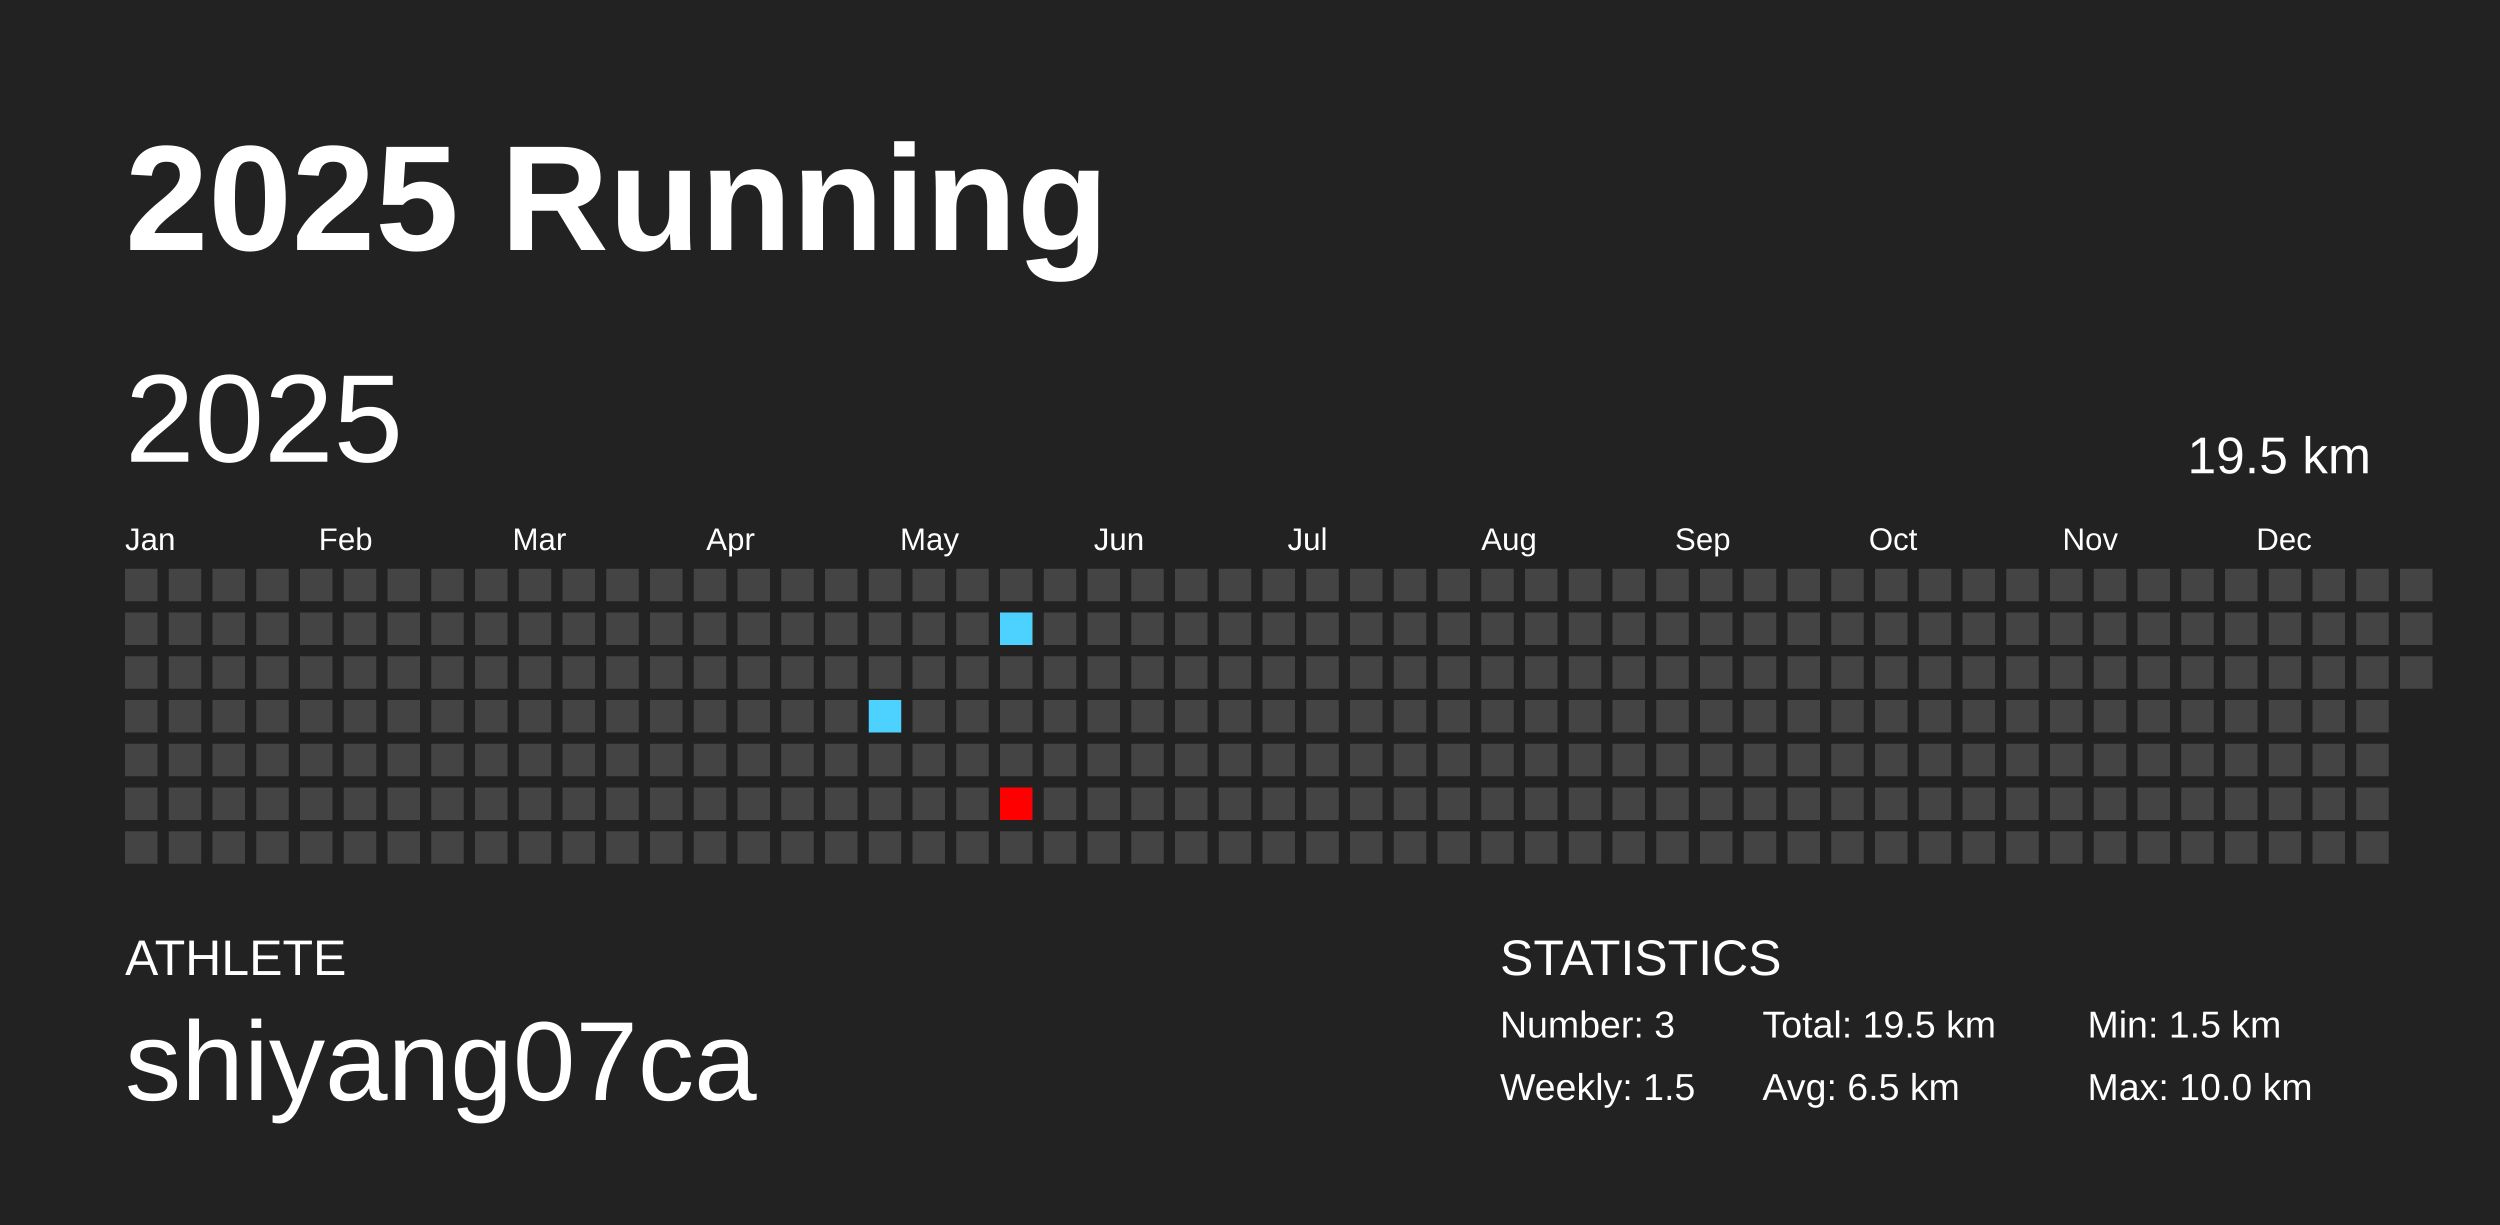
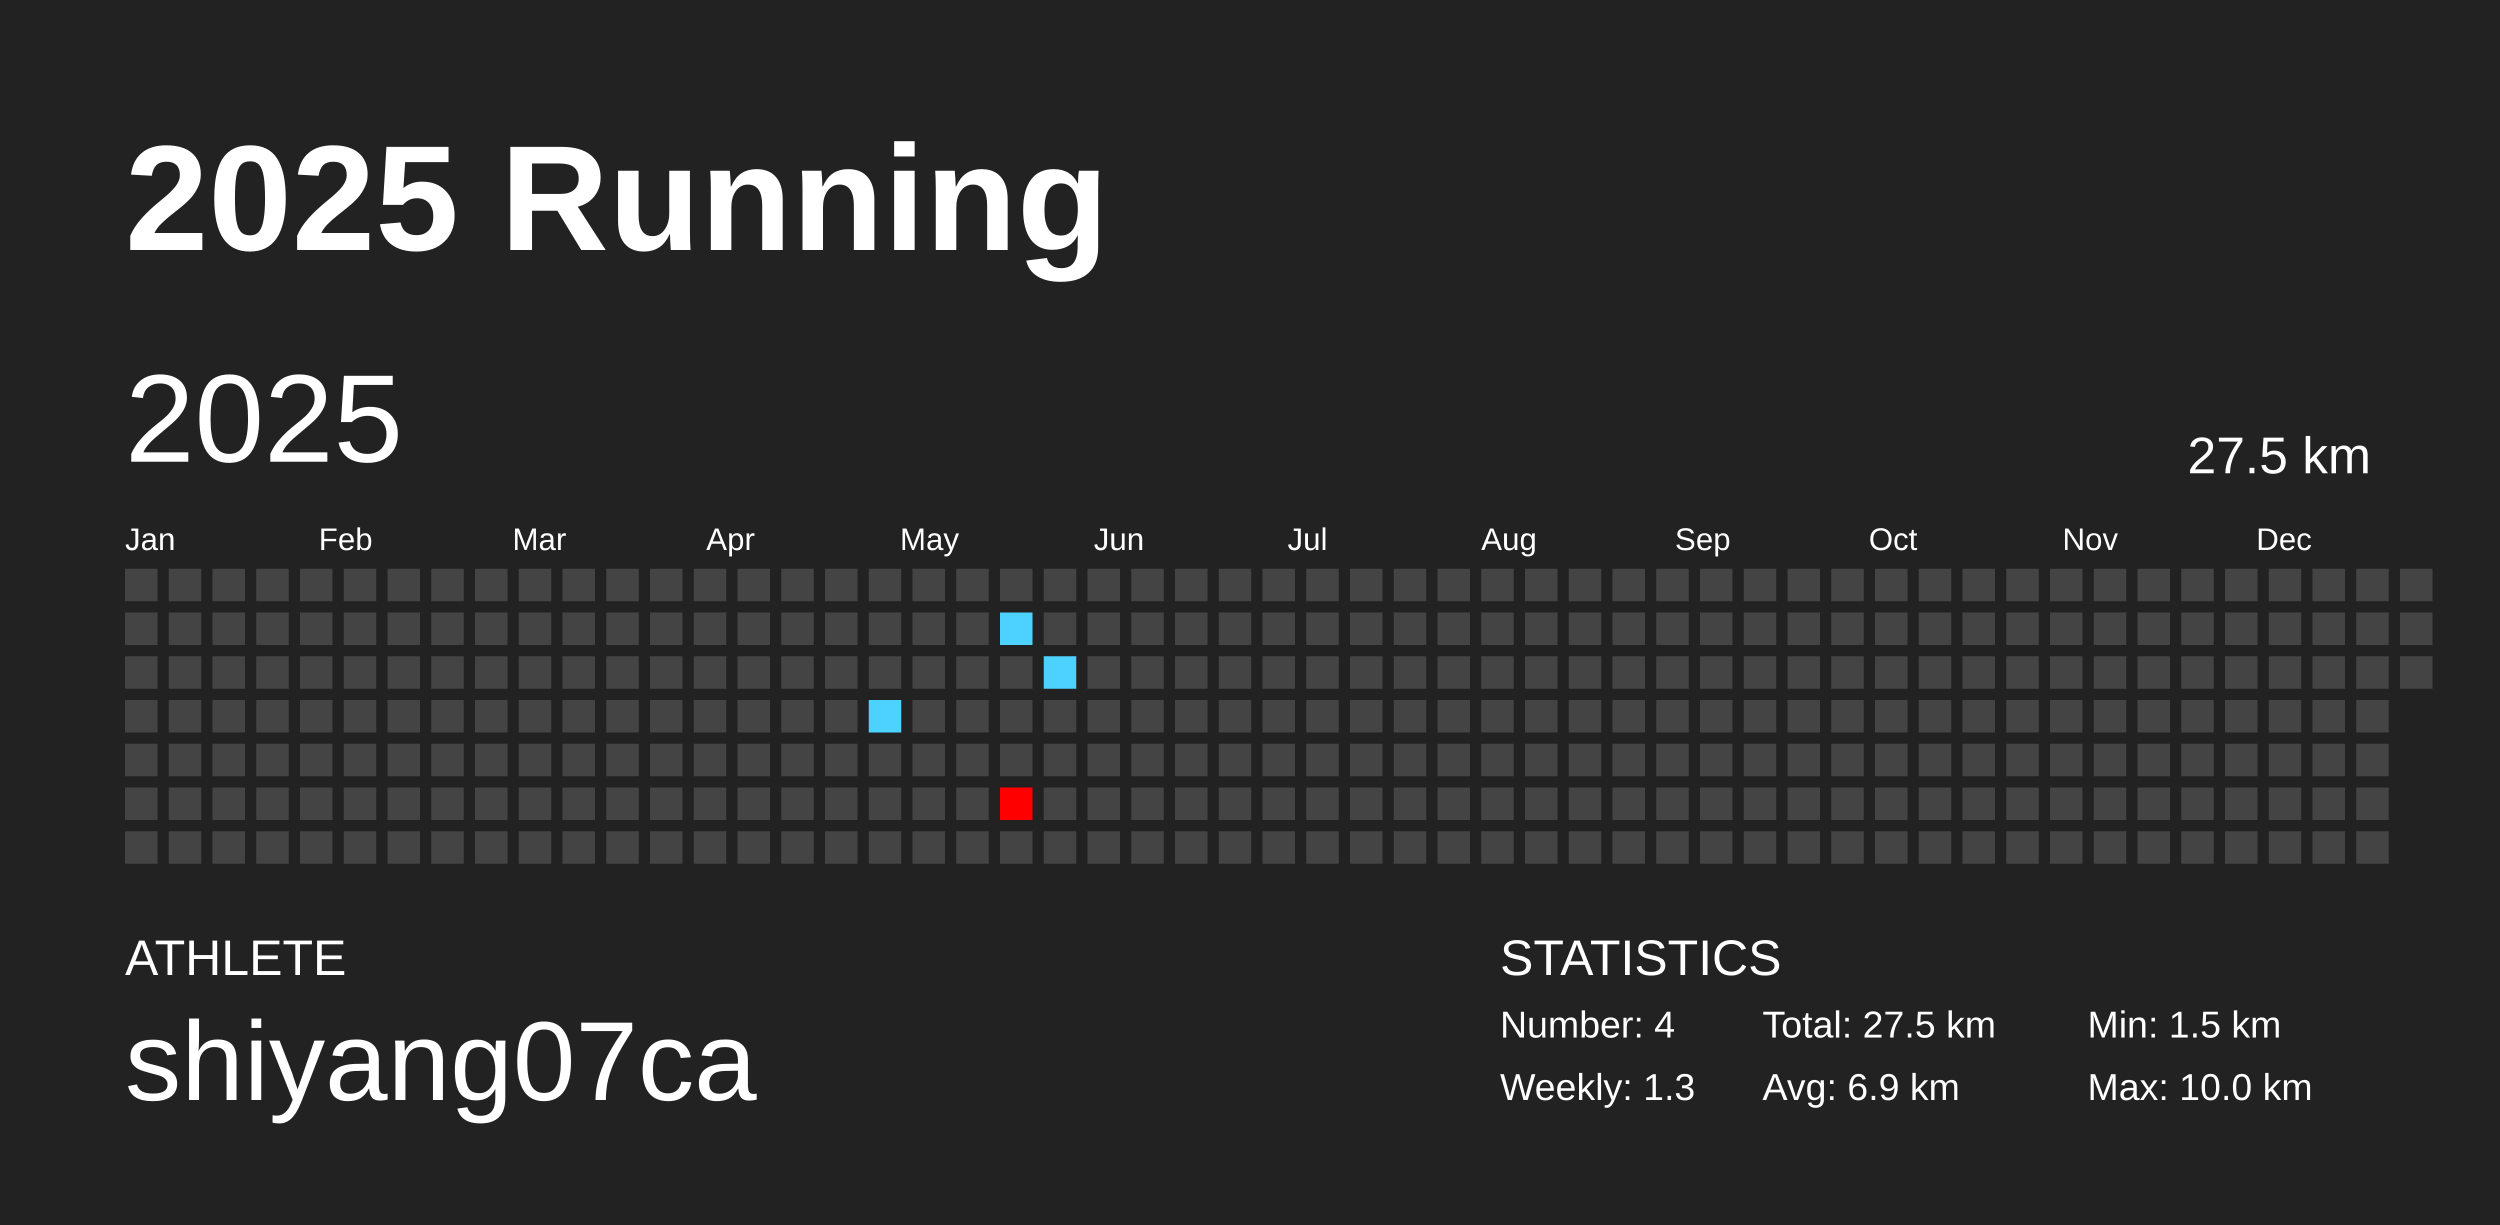
<svg xmlns="http://www.w3.org/2000/svg" baseProfile="full" height="98mm" version="1.1" viewBox="0,0,200,98" width="200mm">
  <defs />
  <rect fill="#222222" height="98" width="200" x="0" y="0" />
  <text fill="#FFFFFF" style="font-size:12px; font-family:Arial; font-weight:bold;" x="10" y="20">2025 Running</text>
  <text fill="#FFFFFF" style="font-size:4px; font-family:Arial" x="10" y="78">ATHLETE</text>
  <text fill="#FFFFFF" style="font-size:9px; font-family:Arial" x="10" y="88">shiyang07ca</text>
  <text fill="#FFFFFF" style="font-size:4px; font-family:Arial" x="120" y="78">STATISTICS</text>
-   <text fill="#FFFFFF" style="font-size:3px; font-family:Arial" x="120" y="83">Number: 3</text>
-   <text fill="#FFFFFF" style="font-size:3px; font-family:Arial" x="120" y="88">Weekly: 1.5</text>
-   <text fill="#FFFFFF" style="font-size:3px; font-family:Arial" x="141" y="83">Total: 19.5 km</text>
-   <text fill="#FFFFFF" style="font-size:3px; font-family:Arial" x="141" y="88">Avg: 6.5 km</text>
+   <text fill="#FFFFFF" style="font-size:3px; font-family:Arial" x="120" y="83">Number: 4</text>
+   <text fill="#FFFFFF" style="font-size:3px; font-family:Arial" x="120" y="88">Weekly: 1.3</text>
+   <text fill="#FFFFFF" style="font-size:3px; font-family:Arial" x="141" y="83">Total: 27.5 km</text>
+   <text fill="#FFFFFF" style="font-size:3px; font-family:Arial" x="141" y="88">Avg: 6.9 km</text>
  <text fill="#FFFFFF" style="font-size:3px; font-family:Arial" x="167" y="83">Min: 1.5 km</text>
  <text fill="#FFFFFF" style="font-size:3px; font-family:Arial" x="167" y="88">Max: 10.0 km</text>
  <text dominant-baseline="hanging" fill="#FFFFFF" style="font-size:10.0px; font-family:Arial;" x="10" y="30">2025</text>
-   <text dominant-baseline="hanging" fill="#FFFFFF" style="font-size:4.125px; font-family:Arial;" x="175" y="35">19.5 km</text>
+   <text dominant-baseline="hanging" fill="#FFFFFF" style="font-size:4.125px; font-family:Arial;" x="175" y="35">27.5 km</text>
  <text fill="#FFFFFF" style="font-size:2.5px; font-family:Arial" x="10.0" y="44">Jan</text>
  <text fill="#FFFFFF" style="font-size:2.5px; font-family:Arial" x="25.5" y="44">Feb</text>
  <text fill="#FFFFFF" style="font-size:2.5px; font-family:Arial" x="41.0" y="44">Mar</text>
  <text fill="#FFFFFF" style="font-size:2.5px; font-family:Arial" x="56.5" y="44">Apr</text>
  <text fill="#FFFFFF" style="font-size:2.5px; font-family:Arial" x="72.0" y="44">May</text>
  <text fill="#FFFFFF" style="font-size:2.5px; font-family:Arial" x="87.5" y="44">Jun</text>
  <text fill="#FFFFFF" style="font-size:2.5px; font-family:Arial" x="103.0" y="44">Jul</text>
  <text fill="#FFFFFF" style="font-size:2.5px; font-family:Arial" x="118.5" y="44">Aug</text>
  <text fill="#FFFFFF" style="font-size:2.5px; font-family:Arial" x="134.0" y="44">Sep</text>
  <text fill="#FFFFFF" style="font-size:2.5px; font-family:Arial" x="149.5" y="44">Oct</text>
  <text fill="#FFFFFF" style="font-size:2.5px; font-family:Arial" x="165.0" y="44">Nov</text>
  <text fill="#FFFFFF" style="font-size:2.5px; font-family:Arial" x="180.5" y="44">Dec</text>
  <rect fill="#444444" height="2.6" width="2.6" x="10.0" y="45.5" />
  <rect fill="#444444" height="2.6" width="2.6" x="10.0" y="49.0" />
  <rect fill="#444444" height="2.6" width="2.6" x="10.0" y="52.5" />
  <rect fill="#444444" height="2.6" width="2.6" x="10.0" y="56.0" />
  <rect fill="#444444" height="2.6" width="2.6" x="10.0" y="59.5" />
  <rect fill="#444444" height="2.6" width="2.6" x="10.0" y="63.0" />
  <rect fill="#444444" height="2.6" width="2.6" x="10.0" y="66.5" />
  <rect fill="#444444" height="2.6" width="2.6" x="13.5" y="45.5" />
  <rect fill="#444444" height="2.6" width="2.6" x="13.5" y="49.0" />
  <rect fill="#444444" height="2.6" width="2.6" x="13.5" y="52.5" />
  <rect fill="#444444" height="2.6" width="2.6" x="13.5" y="56.0" />
  <rect fill="#444444" height="2.6" width="2.6" x="13.5" y="59.5" />
  <rect fill="#444444" height="2.6" width="2.6" x="13.5" y="63.0" />
  <rect fill="#444444" height="2.6" width="2.6" x="13.5" y="66.5" />
  <rect fill="#444444" height="2.6" width="2.6" x="17.0" y="45.5" />
  <rect fill="#444444" height="2.6" width="2.6" x="17.0" y="49.0" />
  <rect fill="#444444" height="2.6" width="2.6" x="17.0" y="52.5" />
  <rect fill="#444444" height="2.6" width="2.6" x="17.0" y="56.0" />
  <rect fill="#444444" height="2.6" width="2.6" x="17.0" y="59.5" />
  <rect fill="#444444" height="2.6" width="2.6" x="17.0" y="63.0" />
  <rect fill="#444444" height="2.6" width="2.6" x="17.0" y="66.5" />
  <rect fill="#444444" height="2.6" width="2.6" x="20.5" y="45.5" />
  <rect fill="#444444" height="2.6" width="2.6" x="20.5" y="49.0" />
  <rect fill="#444444" height="2.6" width="2.6" x="20.5" y="52.5" />
  <rect fill="#444444" height="2.6" width="2.6" x="20.5" y="56.0" />
  <rect fill="#444444" height="2.6" width="2.6" x="20.5" y="59.5" />
  <rect fill="#444444" height="2.6" width="2.6" x="20.5" y="63.0" />
  <rect fill="#444444" height="2.6" width="2.6" x="20.5" y="66.5" />
  <rect fill="#444444" height="2.6" width="2.6" x="24.0" y="45.5" />
  <rect fill="#444444" height="2.6" width="2.6" x="24.0" y="49.0" />
  <rect fill="#444444" height="2.6" width="2.6" x="24.0" y="52.5" />
  <rect fill="#444444" height="2.6" width="2.6" x="24.0" y="56.0" />
  <rect fill="#444444" height="2.6" width="2.6" x="24.0" y="59.5" />
  <rect fill="#444444" height="2.6" width="2.6" x="24.0" y="63.0" />
  <rect fill="#444444" height="2.6" width="2.6" x="24.0" y="66.5" />
  <rect fill="#444444" height="2.6" width="2.6" x="27.5" y="45.5" />
  <rect fill="#444444" height="2.6" width="2.6" x="27.5" y="49.0" />
  <rect fill="#444444" height="2.6" width="2.6" x="27.5" y="52.5" />
  <rect fill="#444444" height="2.6" width="2.6" x="27.5" y="56.0" />
  <rect fill="#444444" height="2.6" width="2.6" x="27.5" y="59.5" />
  <rect fill="#444444" height="2.6" width="2.6" x="27.5" y="63.0" />
  <rect fill="#444444" height="2.6" width="2.6" x="27.5" y="66.5" />
  <rect fill="#444444" height="2.6" width="2.6" x="31.0" y="45.5" />
  <rect fill="#444444" height="2.6" width="2.6" x="31.0" y="49.0" />
  <rect fill="#444444" height="2.6" width="2.6" x="31.0" y="52.5" />
  <rect fill="#444444" height="2.6" width="2.6" x="31.0" y="56.0" />
  <rect fill="#444444" height="2.6" width="2.6" x="31.0" y="59.5" />
  <rect fill="#444444" height="2.6" width="2.6" x="31.0" y="63.0" />
  <rect fill="#444444" height="2.6" width="2.6" x="31.0" y="66.5" />
  <rect fill="#444444" height="2.6" width="2.6" x="34.5" y="45.5" />
  <rect fill="#444444" height="2.6" width="2.6" x="34.5" y="49.0" />
  <rect fill="#444444" height="2.6" width="2.6" x="34.5" y="52.5" />
  <rect fill="#444444" height="2.6" width="2.6" x="34.5" y="56.0" />
  <rect fill="#444444" height="2.6" width="2.6" x="34.5" y="59.5" />
  <rect fill="#444444" height="2.6" width="2.6" x="34.5" y="63.0" />
  <rect fill="#444444" height="2.6" width="2.6" x="34.5" y="66.5" />
  <rect fill="#444444" height="2.6" width="2.6" x="38.0" y="45.5" />
  <rect fill="#444444" height="2.6" width="2.6" x="38.0" y="49.0" />
  <rect fill="#444444" height="2.6" width="2.6" x="38.0" y="52.5" />
  <rect fill="#444444" height="2.6" width="2.6" x="38.0" y="56.0" />
  <rect fill="#444444" height="2.6" width="2.6" x="38.0" y="59.5" />
  <rect fill="#444444" height="2.6" width="2.6" x="38.0" y="63.0" />
  <rect fill="#444444" height="2.6" width="2.6" x="38.0" y="66.5" />
  <rect fill="#444444" height="2.6" width="2.6" x="41.5" y="45.5" />
  <rect fill="#444444" height="2.6" width="2.6" x="41.5" y="49.0" />
  <rect fill="#444444" height="2.6" width="2.6" x="41.5" y="52.5" />
  <rect fill="#444444" height="2.6" width="2.6" x="41.5" y="56.0" />
  <rect fill="#444444" height="2.6" width="2.6" x="41.5" y="59.5" />
  <rect fill="#444444" height="2.6" width="2.6" x="41.5" y="63.0" />
  <rect fill="#444444" height="2.6" width="2.6" x="41.5" y="66.5" />
  <rect fill="#444444" height="2.6" width="2.6" x="45.0" y="45.5" />
  <rect fill="#444444" height="2.6" width="2.6" x="45.0" y="49.0" />
  <rect fill="#444444" height="2.6" width="2.6" x="45.0" y="52.5" />
  <rect fill="#444444" height="2.6" width="2.6" x="45.0" y="56.0" />
  <rect fill="#444444" height="2.6" width="2.6" x="45.0" y="59.5" />
  <rect fill="#444444" height="2.6" width="2.6" x="45.0" y="63.0" />
  <rect fill="#444444" height="2.6" width="2.6" x="45.0" y="66.5" />
  <rect fill="#444444" height="2.6" width="2.6" x="48.5" y="45.5" />
  <rect fill="#444444" height="2.6" width="2.6" x="48.5" y="49.0" />
  <rect fill="#444444" height="2.6" width="2.6" x="48.5" y="52.5" />
  <rect fill="#444444" height="2.6" width="2.6" x="48.5" y="56.0" />
  <rect fill="#444444" height="2.6" width="2.6" x="48.5" y="59.5" />
  <rect fill="#444444" height="2.6" width="2.6" x="48.5" y="63.0" />
  <rect fill="#444444" height="2.6" width="2.6" x="48.5" y="66.5" />
  <rect fill="#444444" height="2.6" width="2.6" x="52.0" y="45.5" />
  <rect fill="#444444" height="2.6" width="2.6" x="52.0" y="49.0" />
  <rect fill="#444444" height="2.6" width="2.6" x="52.0" y="52.5" />
  <rect fill="#444444" height="2.6" width="2.6" x="52.0" y="56.0" />
  <rect fill="#444444" height="2.6" width="2.6" x="52.0" y="59.5" />
  <rect fill="#444444" height="2.6" width="2.6" x="52.0" y="63.0" />
  <rect fill="#444444" height="2.6" width="2.6" x="52.0" y="66.5" />
  <rect fill="#444444" height="2.6" width="2.6" x="55.5" y="45.5" />
  <rect fill="#444444" height="2.6" width="2.6" x="55.5" y="49.0" />
  <rect fill="#444444" height="2.6" width="2.6" x="55.5" y="52.5" />
  <rect fill="#444444" height="2.6" width="2.6" x="55.5" y="56.0" />
  <rect fill="#444444" height="2.6" width="2.6" x="55.5" y="59.5" />
  <rect fill="#444444" height="2.6" width="2.6" x="55.5" y="63.0" />
  <rect fill="#444444" height="2.6" width="2.6" x="55.5" y="66.5" />
  <rect fill="#444444" height="2.6" width="2.6" x="59.0" y="45.5" />
  <rect fill="#444444" height="2.6" width="2.6" x="59.0" y="49.0" />
  <rect fill="#444444" height="2.6" width="2.6" x="59.0" y="52.5" />
  <rect fill="#444444" height="2.6" width="2.6" x="59.0" y="56.0" />
  <rect fill="#444444" height="2.6" width="2.6" x="59.0" y="59.5" />
  <rect fill="#444444" height="2.6" width="2.6" x="59.0" y="63.0" />
  <rect fill="#444444" height="2.6" width="2.6" x="59.0" y="66.5" />
  <rect fill="#444444" height="2.6" width="2.6" x="62.5" y="45.5" />
  <rect fill="#444444" height="2.6" width="2.6" x="62.5" y="49.0" />
  <rect fill="#444444" height="2.6" width="2.6" x="62.5" y="52.5" />
  <rect fill="#444444" height="2.6" width="2.6" x="62.5" y="56.0" />
  <rect fill="#444444" height="2.6" width="2.6" x="62.5" y="59.5" />
  <rect fill="#444444" height="2.6" width="2.6" x="62.5" y="63.0" />
  <rect fill="#444444" height="2.6" width="2.6" x="62.5" y="66.5" />
  <rect fill="#444444" height="2.6" width="2.6" x="66.0" y="45.5" />
  <rect fill="#444444" height="2.6" width="2.6" x="66.0" y="49.0" />
  <rect fill="#444444" height="2.6" width="2.6" x="66.0" y="52.5" />
  <rect fill="#444444" height="2.6" width="2.6" x="66.0" y="56.0" />
  <rect fill="#444444" height="2.6" width="2.6" x="66.0" y="59.5" />
  <rect fill="#444444" height="2.6" width="2.6" x="66.0" y="63.0" />
  <rect fill="#444444" height="2.6" width="2.6" x="66.0" y="66.5" />
  <rect fill="#444444" height="2.6" width="2.6" x="69.5" y="45.5" />
  <rect fill="#444444" height="2.6" width="2.6" x="69.5" y="49.0" />
  <rect fill="#444444" height="2.6" width="2.6" x="69.5" y="52.5" />
  <rect fill="#4dd2ff" height="2.6" width="2.6" x="69.5" y="56.0" />
  <rect fill="#444444" height="2.6" width="2.6" x="69.5" y="59.5" />
  <rect fill="#444444" height="2.6" width="2.6" x="69.5" y="63.0" />
  <rect fill="#444444" height="2.6" width="2.6" x="69.5" y="66.5" />
  <rect fill="#444444" height="2.6" width="2.6" x="73.0" y="45.5" />
  <rect fill="#444444" height="2.6" width="2.6" x="73.0" y="49.0" />
  <rect fill="#444444" height="2.6" width="2.6" x="73.0" y="52.5" />
  <rect fill="#444444" height="2.6" width="2.6" x="73.0" y="56.0" />
  <rect fill="#444444" height="2.6" width="2.6" x="73.0" y="59.5" />
  <rect fill="#444444" height="2.6" width="2.6" x="73.0" y="63.0" />
  <rect fill="#444444" height="2.6" width="2.6" x="73.0" y="66.5" />
  <rect fill="#444444" height="2.6" width="2.6" x="76.5" y="45.5" />
  <rect fill="#444444" height="2.6" width="2.6" x="76.5" y="49.0" />
  <rect fill="#444444" height="2.6" width="2.6" x="76.5" y="52.5" />
  <rect fill="#444444" height="2.6" width="2.6" x="76.5" y="56.0" />
  <rect fill="#444444" height="2.6" width="2.6" x="76.5" y="59.5" />
  <rect fill="#444444" height="2.6" width="2.6" x="76.5" y="63.0" />
  <rect fill="#444444" height="2.6" width="2.6" x="76.5" y="66.5" />
  <rect fill="#444444" height="2.6" width="2.6" x="80.0" y="45.5" />
  <rect fill="#4dd2ff" height="2.6" width="2.6" x="80.0" y="49.0" />
  <rect fill="#444444" height="2.6" width="2.6" x="80.0" y="52.5" />
  <rect fill="#444444" height="2.6" width="2.6" x="80.0" y="56.0" />
  <rect fill="#444444" height="2.6" width="2.6" x="80.0" y="59.5" />
  <rect fill="#ff0000" height="2.6" width="2.6" x="80.0" y="63.0" />
  <rect fill="#444444" height="2.6" width="2.6" x="80.0" y="66.5" />
  <rect fill="#444444" height="2.6" width="2.6" x="83.5" y="45.5" />
  <rect fill="#444444" height="2.6" width="2.6" x="83.5" y="49.0" />
-   <rect fill="#444444" height="2.6" width="2.6" x="83.5" y="52.5" />
+   <rect fill="#4dd2ff" height="2.6" width="2.6" x="83.5" y="52.5" />
  <rect fill="#444444" height="2.6" width="2.6" x="83.5" y="56.0" />
  <rect fill="#444444" height="2.6" width="2.6" x="83.5" y="59.5" />
  <rect fill="#444444" height="2.6" width="2.6" x="83.5" y="63.0" />
  <rect fill="#444444" height="2.6" width="2.6" x="83.5" y="66.5" />
  <rect fill="#444444" height="2.6" width="2.6" x="87.0" y="45.5" />
  <rect fill="#444444" height="2.6" width="2.6" x="87.0" y="49.0" />
  <rect fill="#444444" height="2.6" width="2.6" x="87.0" y="52.5" />
  <rect fill="#444444" height="2.6" width="2.6" x="87.0" y="56.0" />
  <rect fill="#444444" height="2.6" width="2.6" x="87.0" y="59.5" />
  <rect fill="#444444" height="2.6" width="2.6" x="87.0" y="63.0" />
  <rect fill="#444444" height="2.6" width="2.6" x="87.0" y="66.5" />
  <rect fill="#444444" height="2.6" width="2.6" x="90.5" y="45.5" />
  <rect fill="#444444" height="2.6" width="2.6" x="90.5" y="49.0" />
  <rect fill="#444444" height="2.6" width="2.6" x="90.5" y="52.5" />
  <rect fill="#444444" height="2.6" width="2.6" x="90.5" y="56.0" />
  <rect fill="#444444" height="2.6" width="2.6" x="90.5" y="59.5" />
  <rect fill="#444444" height="2.6" width="2.6" x="90.5" y="63.0" />
  <rect fill="#444444" height="2.6" width="2.6" x="90.5" y="66.5" />
  <rect fill="#444444" height="2.6" width="2.6" x="94.0" y="45.5" />
  <rect fill="#444444" height="2.6" width="2.6" x="94.0" y="49.0" />
  <rect fill="#444444" height="2.6" width="2.6" x="94.0" y="52.5" />
  <rect fill="#444444" height="2.6" width="2.6" x="94.0" y="56.0" />
  <rect fill="#444444" height="2.6" width="2.6" x="94.0" y="59.5" />
  <rect fill="#444444" height="2.6" width="2.6" x="94.0" y="63.0" />
  <rect fill="#444444" height="2.6" width="2.6" x="94.0" y="66.5" />
  <rect fill="#444444" height="2.6" width="2.6" x="97.5" y="45.5" />
  <rect fill="#444444" height="2.6" width="2.6" x="97.5" y="49.0" />
  <rect fill="#444444" height="2.6" width="2.6" x="97.5" y="52.5" />
  <rect fill="#444444" height="2.6" width="2.6" x="97.5" y="56.0" />
  <rect fill="#444444" height="2.6" width="2.6" x="97.5" y="59.5" />
  <rect fill="#444444" height="2.6" width="2.6" x="97.5" y="63.0" />
  <rect fill="#444444" height="2.6" width="2.6" x="97.5" y="66.5" />
  <rect fill="#444444" height="2.6" width="2.6" x="101.0" y="45.5" />
  <rect fill="#444444" height="2.6" width="2.6" x="101.0" y="49.0" />
  <rect fill="#444444" height="2.6" width="2.6" x="101.0" y="52.5" />
  <rect fill="#444444" height="2.6" width="2.6" x="101.0" y="56.0" />
  <rect fill="#444444" height="2.6" width="2.6" x="101.0" y="59.5" />
  <rect fill="#444444" height="2.6" width="2.6" x="101.0" y="63.0" />
  <rect fill="#444444" height="2.6" width="2.6" x="101.0" y="66.5" />
  <rect fill="#444444" height="2.6" width="2.6" x="104.5" y="45.5" />
  <rect fill="#444444" height="2.6" width="2.6" x="104.5" y="49.0" />
  <rect fill="#444444" height="2.6" width="2.6" x="104.5" y="52.5" />
  <rect fill="#444444" height="2.6" width="2.6" x="104.5" y="56.0" />
  <rect fill="#444444" height="2.6" width="2.6" x="104.5" y="59.5" />
  <rect fill="#444444" height="2.6" width="2.6" x="104.5" y="63.0" />
  <rect fill="#444444" height="2.6" width="2.6" x="104.5" y="66.5" />
  <rect fill="#444444" height="2.6" width="2.6" x="108.0" y="45.5" />
  <rect fill="#444444" height="2.6" width="2.6" x="108.0" y="49.0" />
  <rect fill="#444444" height="2.6" width="2.6" x="108.0" y="52.5" />
  <rect fill="#444444" height="2.6" width="2.6" x="108.0" y="56.0" />
  <rect fill="#444444" height="2.6" width="2.6" x="108.0" y="59.5" />
  <rect fill="#444444" height="2.6" width="2.6" x="108.0" y="63.0" />
  <rect fill="#444444" height="2.6" width="2.6" x="108.0" y="66.5" />
  <rect fill="#444444" height="2.6" width="2.6" x="111.5" y="45.5" />
  <rect fill="#444444" height="2.6" width="2.6" x="111.5" y="49.0" />
  <rect fill="#444444" height="2.6" width="2.6" x="111.5" y="52.5" />
  <rect fill="#444444" height="2.6" width="2.6" x="111.5" y="56.0" />
  <rect fill="#444444" height="2.6" width="2.6" x="111.5" y="59.5" />
  <rect fill="#444444" height="2.6" width="2.6" x="111.5" y="63.0" />
  <rect fill="#444444" height="2.6" width="2.6" x="111.5" y="66.5" />
  <rect fill="#444444" height="2.6" width="2.6" x="115.0" y="45.5" />
  <rect fill="#444444" height="2.6" width="2.6" x="115.0" y="49.0" />
  <rect fill="#444444" height="2.6" width="2.6" x="115.0" y="52.5" />
  <rect fill="#444444" height="2.6" width="2.6" x="115.0" y="56.0" />
  <rect fill="#444444" height="2.6" width="2.6" x="115.0" y="59.5" />
  <rect fill="#444444" height="2.6" width="2.6" x="115.0" y="63.0" />
  <rect fill="#444444" height="2.6" width="2.6" x="115.0" y="66.5" />
  <rect fill="#444444" height="2.6" width="2.6" x="118.5" y="45.5" />
  <rect fill="#444444" height="2.6" width="2.6" x="118.5" y="49.0" />
  <rect fill="#444444" height="2.6" width="2.6" x="118.5" y="52.5" />
  <rect fill="#444444" height="2.6" width="2.6" x="118.5" y="56.0" />
  <rect fill="#444444" height="2.6" width="2.6" x="118.5" y="59.5" />
  <rect fill="#444444" height="2.6" width="2.6" x="118.5" y="63.0" />
  <rect fill="#444444" height="2.6" width="2.6" x="118.5" y="66.5" />
  <rect fill="#444444" height="2.6" width="2.6" x="122.0" y="45.5" />
  <rect fill="#444444" height="2.6" width="2.6" x="122.0" y="49.0" />
  <rect fill="#444444" height="2.6" width="2.6" x="122.0" y="52.5" />
  <rect fill="#444444" height="2.6" width="2.6" x="122.0" y="56.0" />
  <rect fill="#444444" height="2.6" width="2.6" x="122.0" y="59.5" />
  <rect fill="#444444" height="2.6" width="2.6" x="122.0" y="63.0" />
  <rect fill="#444444" height="2.6" width="2.6" x="122.0" y="66.5" />
  <rect fill="#444444" height="2.6" width="2.6" x="125.5" y="45.5" />
  <rect fill="#444444" height="2.6" width="2.6" x="125.5" y="49.0" />
  <rect fill="#444444" height="2.6" width="2.6" x="125.5" y="52.5" />
  <rect fill="#444444" height="2.6" width="2.6" x="125.5" y="56.0" />
  <rect fill="#444444" height="2.6" width="2.6" x="125.5" y="59.5" />
  <rect fill="#444444" height="2.6" width="2.6" x="125.5" y="63.0" />
  <rect fill="#444444" height="2.6" width="2.6" x="125.5" y="66.5" />
  <rect fill="#444444" height="2.6" width="2.6" x="129.0" y="45.5" />
  <rect fill="#444444" height="2.6" width="2.6" x="129.0" y="49.0" />
  <rect fill="#444444" height="2.6" width="2.6" x="129.0" y="52.5" />
  <rect fill="#444444" height="2.6" width="2.6" x="129.0" y="56.0" />
  <rect fill="#444444" height="2.6" width="2.6" x="129.0" y="59.5" />
  <rect fill="#444444" height="2.6" width="2.6" x="129.0" y="63.0" />
  <rect fill="#444444" height="2.6" width="2.6" x="129.0" y="66.5" />
  <rect fill="#444444" height="2.6" width="2.6" x="132.5" y="45.5" />
  <rect fill="#444444" height="2.6" width="2.6" x="132.5" y="49.0" />
  <rect fill="#444444" height="2.6" width="2.6" x="132.5" y="52.5" />
  <rect fill="#444444" height="2.6" width="2.6" x="132.5" y="56.0" />
  <rect fill="#444444" height="2.6" width="2.6" x="132.5" y="59.5" />
  <rect fill="#444444" height="2.6" width="2.6" x="132.5" y="63.0" />
  <rect fill="#444444" height="2.6" width="2.6" x="132.5" y="66.5" />
  <rect fill="#444444" height="2.6" width="2.6" x="136.0" y="45.5" />
  <rect fill="#444444" height="2.6" width="2.6" x="136.0" y="49.0" />
  <rect fill="#444444" height="2.6" width="2.6" x="136.0" y="52.5" />
  <rect fill="#444444" height="2.6" width="2.6" x="136.0" y="56.0" />
  <rect fill="#444444" height="2.6" width="2.6" x="136.0" y="59.5" />
  <rect fill="#444444" height="2.6" width="2.6" x="136.0" y="63.0" />
  <rect fill="#444444" height="2.6" width="2.6" x="136.0" y="66.5" />
  <rect fill="#444444" height="2.6" width="2.6" x="139.5" y="45.5" />
  <rect fill="#444444" height="2.6" width="2.6" x="139.5" y="49.0" />
  <rect fill="#444444" height="2.6" width="2.6" x="139.5" y="52.5" />
  <rect fill="#444444" height="2.6" width="2.6" x="139.5" y="56.0" />
  <rect fill="#444444" height="2.6" width="2.6" x="139.5" y="59.5" />
  <rect fill="#444444" height="2.6" width="2.6" x="139.5" y="63.0" />
  <rect fill="#444444" height="2.6" width="2.6" x="139.5" y="66.5" />
  <rect fill="#444444" height="2.6" width="2.6" x="143.0" y="45.5" />
  <rect fill="#444444" height="2.6" width="2.6" x="143.0" y="49.0" />
  <rect fill="#444444" height="2.6" width="2.6" x="143.0" y="52.5" />
  <rect fill="#444444" height="2.6" width="2.6" x="143.0" y="56.0" />
  <rect fill="#444444" height="2.6" width="2.6" x="143.0" y="59.5" />
  <rect fill="#444444" height="2.6" width="2.6" x="143.0" y="63.0" />
  <rect fill="#444444" height="2.6" width="2.6" x="143.0" y="66.5" />
  <rect fill="#444444" height="2.6" width="2.6" x="146.5" y="45.5" />
  <rect fill="#444444" height="2.6" width="2.6" x="146.5" y="49.0" />
  <rect fill="#444444" height="2.6" width="2.6" x="146.5" y="52.5" />
  <rect fill="#444444" height="2.6" width="2.6" x="146.5" y="56.0" />
  <rect fill="#444444" height="2.6" width="2.6" x="146.5" y="59.5" />
  <rect fill="#444444" height="2.6" width="2.6" x="146.5" y="63.0" />
  <rect fill="#444444" height="2.6" width="2.6" x="146.5" y="66.5" />
  <rect fill="#444444" height="2.6" width="2.6" x="150.0" y="45.5" />
  <rect fill="#444444" height="2.6" width="2.6" x="150.0" y="49.0" />
  <rect fill="#444444" height="2.6" width="2.6" x="150.0" y="52.5" />
  <rect fill="#444444" height="2.6" width="2.6" x="150.0" y="56.0" />
  <rect fill="#444444" height="2.6" width="2.6" x="150.0" y="59.5" />
  <rect fill="#444444" height="2.6" width="2.6" x="150.0" y="63.0" />
  <rect fill="#444444" height="2.6" width="2.6" x="150.0" y="66.5" />
  <rect fill="#444444" height="2.6" width="2.6" x="153.5" y="45.5" />
  <rect fill="#444444" height="2.6" width="2.6" x="153.5" y="49.0" />
  <rect fill="#444444" height="2.6" width="2.6" x="153.5" y="52.5" />
  <rect fill="#444444" height="2.6" width="2.6" x="153.5" y="56.0" />
  <rect fill="#444444" height="2.6" width="2.6" x="153.5" y="59.5" />
  <rect fill="#444444" height="2.6" width="2.6" x="153.5" y="63.0" />
  <rect fill="#444444" height="2.6" width="2.6" x="153.5" y="66.5" />
  <rect fill="#444444" height="2.6" width="2.6" x="157.0" y="45.5" />
  <rect fill="#444444" height="2.6" width="2.6" x="157.0" y="49.0" />
  <rect fill="#444444" height="2.6" width="2.6" x="157.0" y="52.5" />
  <rect fill="#444444" height="2.6" width="2.6" x="157.0" y="56.0" />
  <rect fill="#444444" height="2.6" width="2.6" x="157.0" y="59.5" />
  <rect fill="#444444" height="2.6" width="2.6" x="157.0" y="63.0" />
  <rect fill="#444444" height="2.6" width="2.6" x="157.0" y="66.5" />
  <rect fill="#444444" height="2.6" width="2.6" x="160.5" y="45.5" />
  <rect fill="#444444" height="2.6" width="2.6" x="160.5" y="49.0" />
  <rect fill="#444444" height="2.6" width="2.6" x="160.5" y="52.5" />
  <rect fill="#444444" height="2.6" width="2.6" x="160.5" y="56.0" />
  <rect fill="#444444" height="2.6" width="2.6" x="160.5" y="59.5" />
  <rect fill="#444444" height="2.6" width="2.6" x="160.5" y="63.0" />
  <rect fill="#444444" height="2.6" width="2.6" x="160.5" y="66.5" />
  <rect fill="#444444" height="2.6" width="2.6" x="164.0" y="45.5" />
  <rect fill="#444444" height="2.6" width="2.6" x="164.0" y="49.0" />
  <rect fill="#444444" height="2.6" width="2.6" x="164.0" y="52.5" />
  <rect fill="#444444" height="2.6" width="2.6" x="164.0" y="56.0" />
  <rect fill="#444444" height="2.6" width="2.6" x="164.0" y="59.5" />
  <rect fill="#444444" height="2.6" width="2.6" x="164.0" y="63.0" />
  <rect fill="#444444" height="2.6" width="2.6" x="164.0" y="66.5" />
  <rect fill="#444444" height="2.6" width="2.6" x="167.5" y="45.5" />
  <rect fill="#444444" height="2.6" width="2.6" x="167.5" y="49.0" />
  <rect fill="#444444" height="2.6" width="2.6" x="167.5" y="52.5" />
  <rect fill="#444444" height="2.6" width="2.6" x="167.5" y="56.0" />
  <rect fill="#444444" height="2.6" width="2.6" x="167.5" y="59.5" />
  <rect fill="#444444" height="2.6" width="2.6" x="167.5" y="63.0" />
  <rect fill="#444444" height="2.6" width="2.6" x="167.5" y="66.5" />
  <rect fill="#444444" height="2.6" width="2.6" x="171.0" y="45.5" />
  <rect fill="#444444" height="2.6" width="2.6" x="171.0" y="49.0" />
  <rect fill="#444444" height="2.6" width="2.6" x="171.0" y="52.5" />
  <rect fill="#444444" height="2.6" width="2.6" x="171.0" y="56.0" />
  <rect fill="#444444" height="2.6" width="2.6" x="171.0" y="59.5" />
  <rect fill="#444444" height="2.6" width="2.6" x="171.0" y="63.0" />
  <rect fill="#444444" height="2.6" width="2.6" x="171.0" y="66.5" />
  <rect fill="#444444" height="2.6" width="2.6" x="174.5" y="45.5" />
  <rect fill="#444444" height="2.6" width="2.6" x="174.5" y="49.0" />
  <rect fill="#444444" height="2.6" width="2.6" x="174.5" y="52.5" />
  <rect fill="#444444" height="2.6" width="2.6" x="174.5" y="56.0" />
  <rect fill="#444444" height="2.6" width="2.6" x="174.5" y="59.5" />
  <rect fill="#444444" height="2.6" width="2.6" x="174.5" y="63.0" />
  <rect fill="#444444" height="2.6" width="2.6" x="174.5" y="66.5" />
  <rect fill="#444444" height="2.6" width="2.6" x="178.0" y="45.5" />
  <rect fill="#444444" height="2.6" width="2.6" x="178.0" y="49.0" />
  <rect fill="#444444" height="2.6" width="2.6" x="178.0" y="52.5" />
  <rect fill="#444444" height="2.6" width="2.6" x="178.0" y="56.0" />
  <rect fill="#444444" height="2.6" width="2.6" x="178.0" y="59.5" />
  <rect fill="#444444" height="2.6" width="2.6" x="178.0" y="63.0" />
  <rect fill="#444444" height="2.6" width="2.6" x="178.0" y="66.5" />
  <rect fill="#444444" height="2.6" width="2.6" x="181.5" y="45.5" />
  <rect fill="#444444" height="2.6" width="2.6" x="181.5" y="49.0" />
  <rect fill="#444444" height="2.6" width="2.6" x="181.5" y="52.5" />
  <rect fill="#444444" height="2.6" width="2.6" x="181.5" y="56.0" />
  <rect fill="#444444" height="2.6" width="2.6" x="181.5" y="59.5" />
  <rect fill="#444444" height="2.6" width="2.6" x="181.5" y="63.0" />
  <rect fill="#444444" height="2.6" width="2.6" x="181.5" y="66.5" />
  <rect fill="#444444" height="2.6" width="2.6" x="185.0" y="45.5" />
  <rect fill="#444444" height="2.6" width="2.6" x="185.0" y="49.0" />
  <rect fill="#444444" height="2.6" width="2.6" x="185.0" y="52.5" />
  <rect fill="#444444" height="2.6" width="2.6" x="185.0" y="56.0" />
  <rect fill="#444444" height="2.6" width="2.6" x="185.0" y="59.5" />
  <rect fill="#444444" height="2.6" width="2.6" x="185.0" y="63.0" />
  <rect fill="#444444" height="2.6" width="2.6" x="185.0" y="66.5" />
  <rect fill="#444444" height="2.6" width="2.6" x="188.5" y="45.5" />
  <rect fill="#444444" height="2.6" width="2.6" x="188.5" y="49.0" />
  <rect fill="#444444" height="2.6" width="2.6" x="188.5" y="52.5" />
  <rect fill="#444444" height="2.6" width="2.6" x="188.5" y="56.0" />
  <rect fill="#444444" height="2.6" width="2.6" x="188.5" y="59.5" />
  <rect fill="#444444" height="2.6" width="2.6" x="188.5" y="63.0" />
  <rect fill="#444444" height="2.6" width="2.6" x="188.5" y="66.5" />
  <rect fill="#444444" height="2.6" width="2.6" x="192.0" y="45.5" />
  <rect fill="#444444" height="2.6" width="2.6" x="192.0" y="49.0" />
  <rect fill="#444444" height="2.6" width="2.6" x="192.0" y="52.5" />
</svg>
